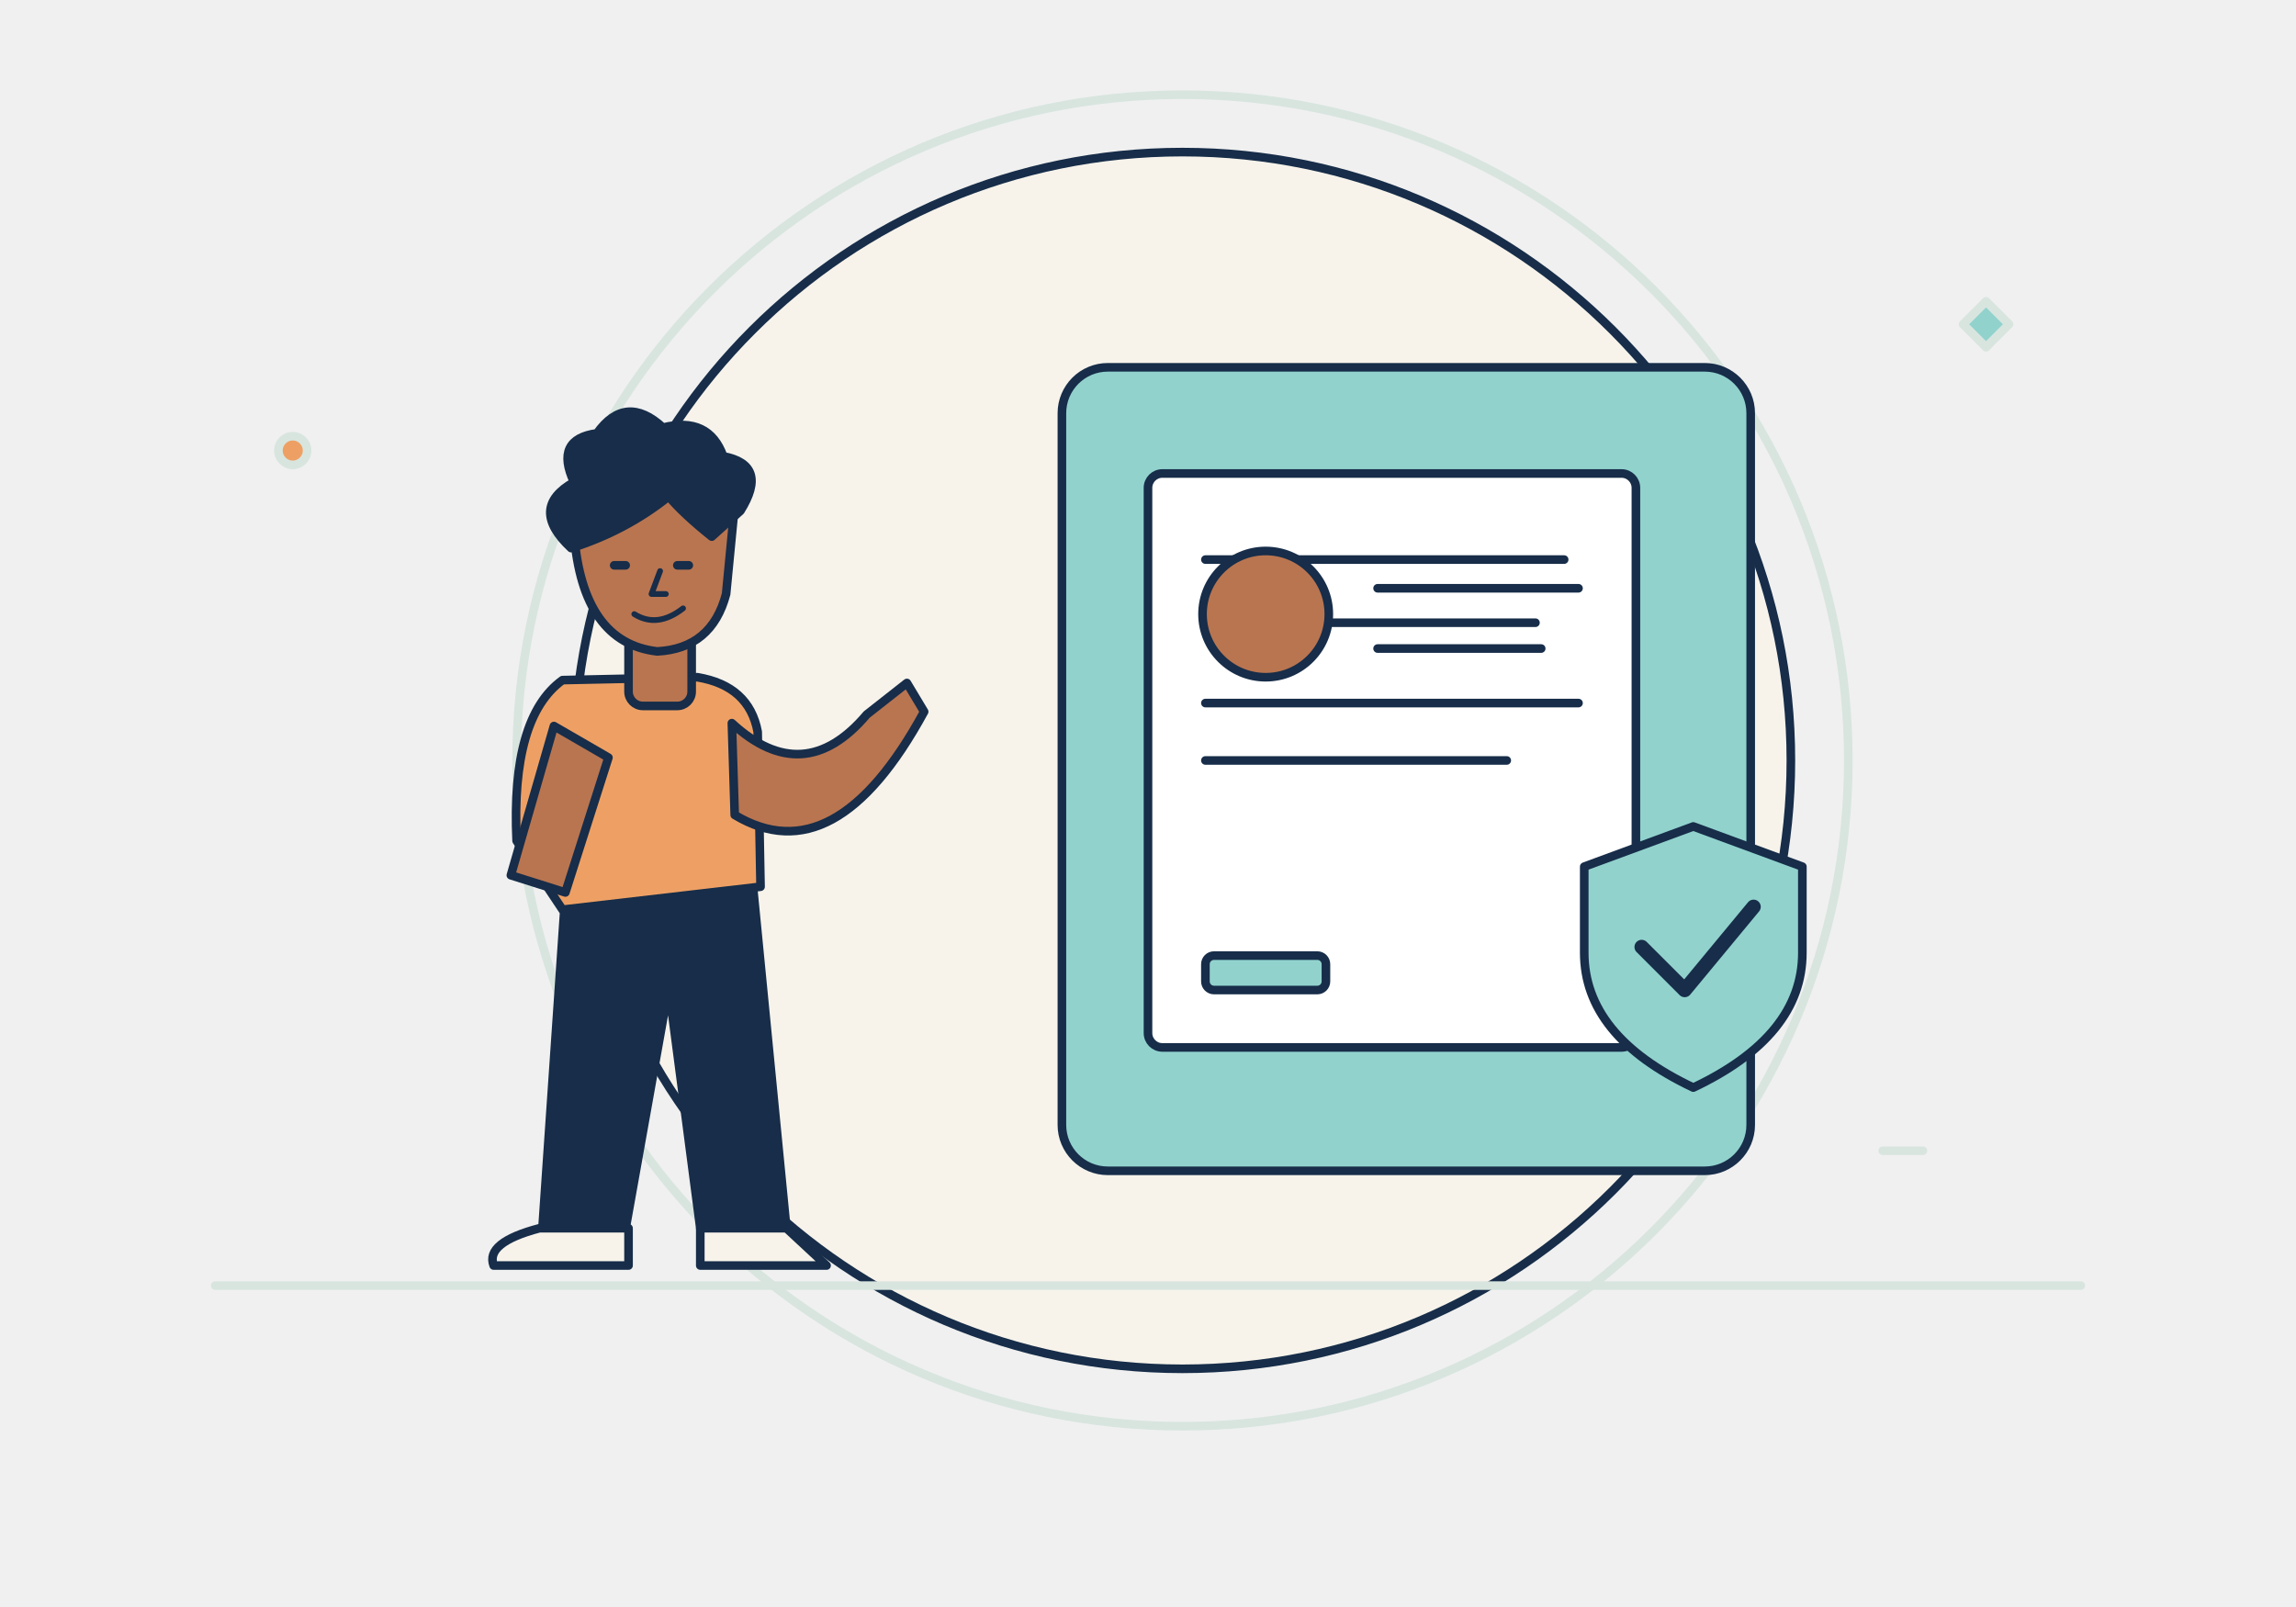
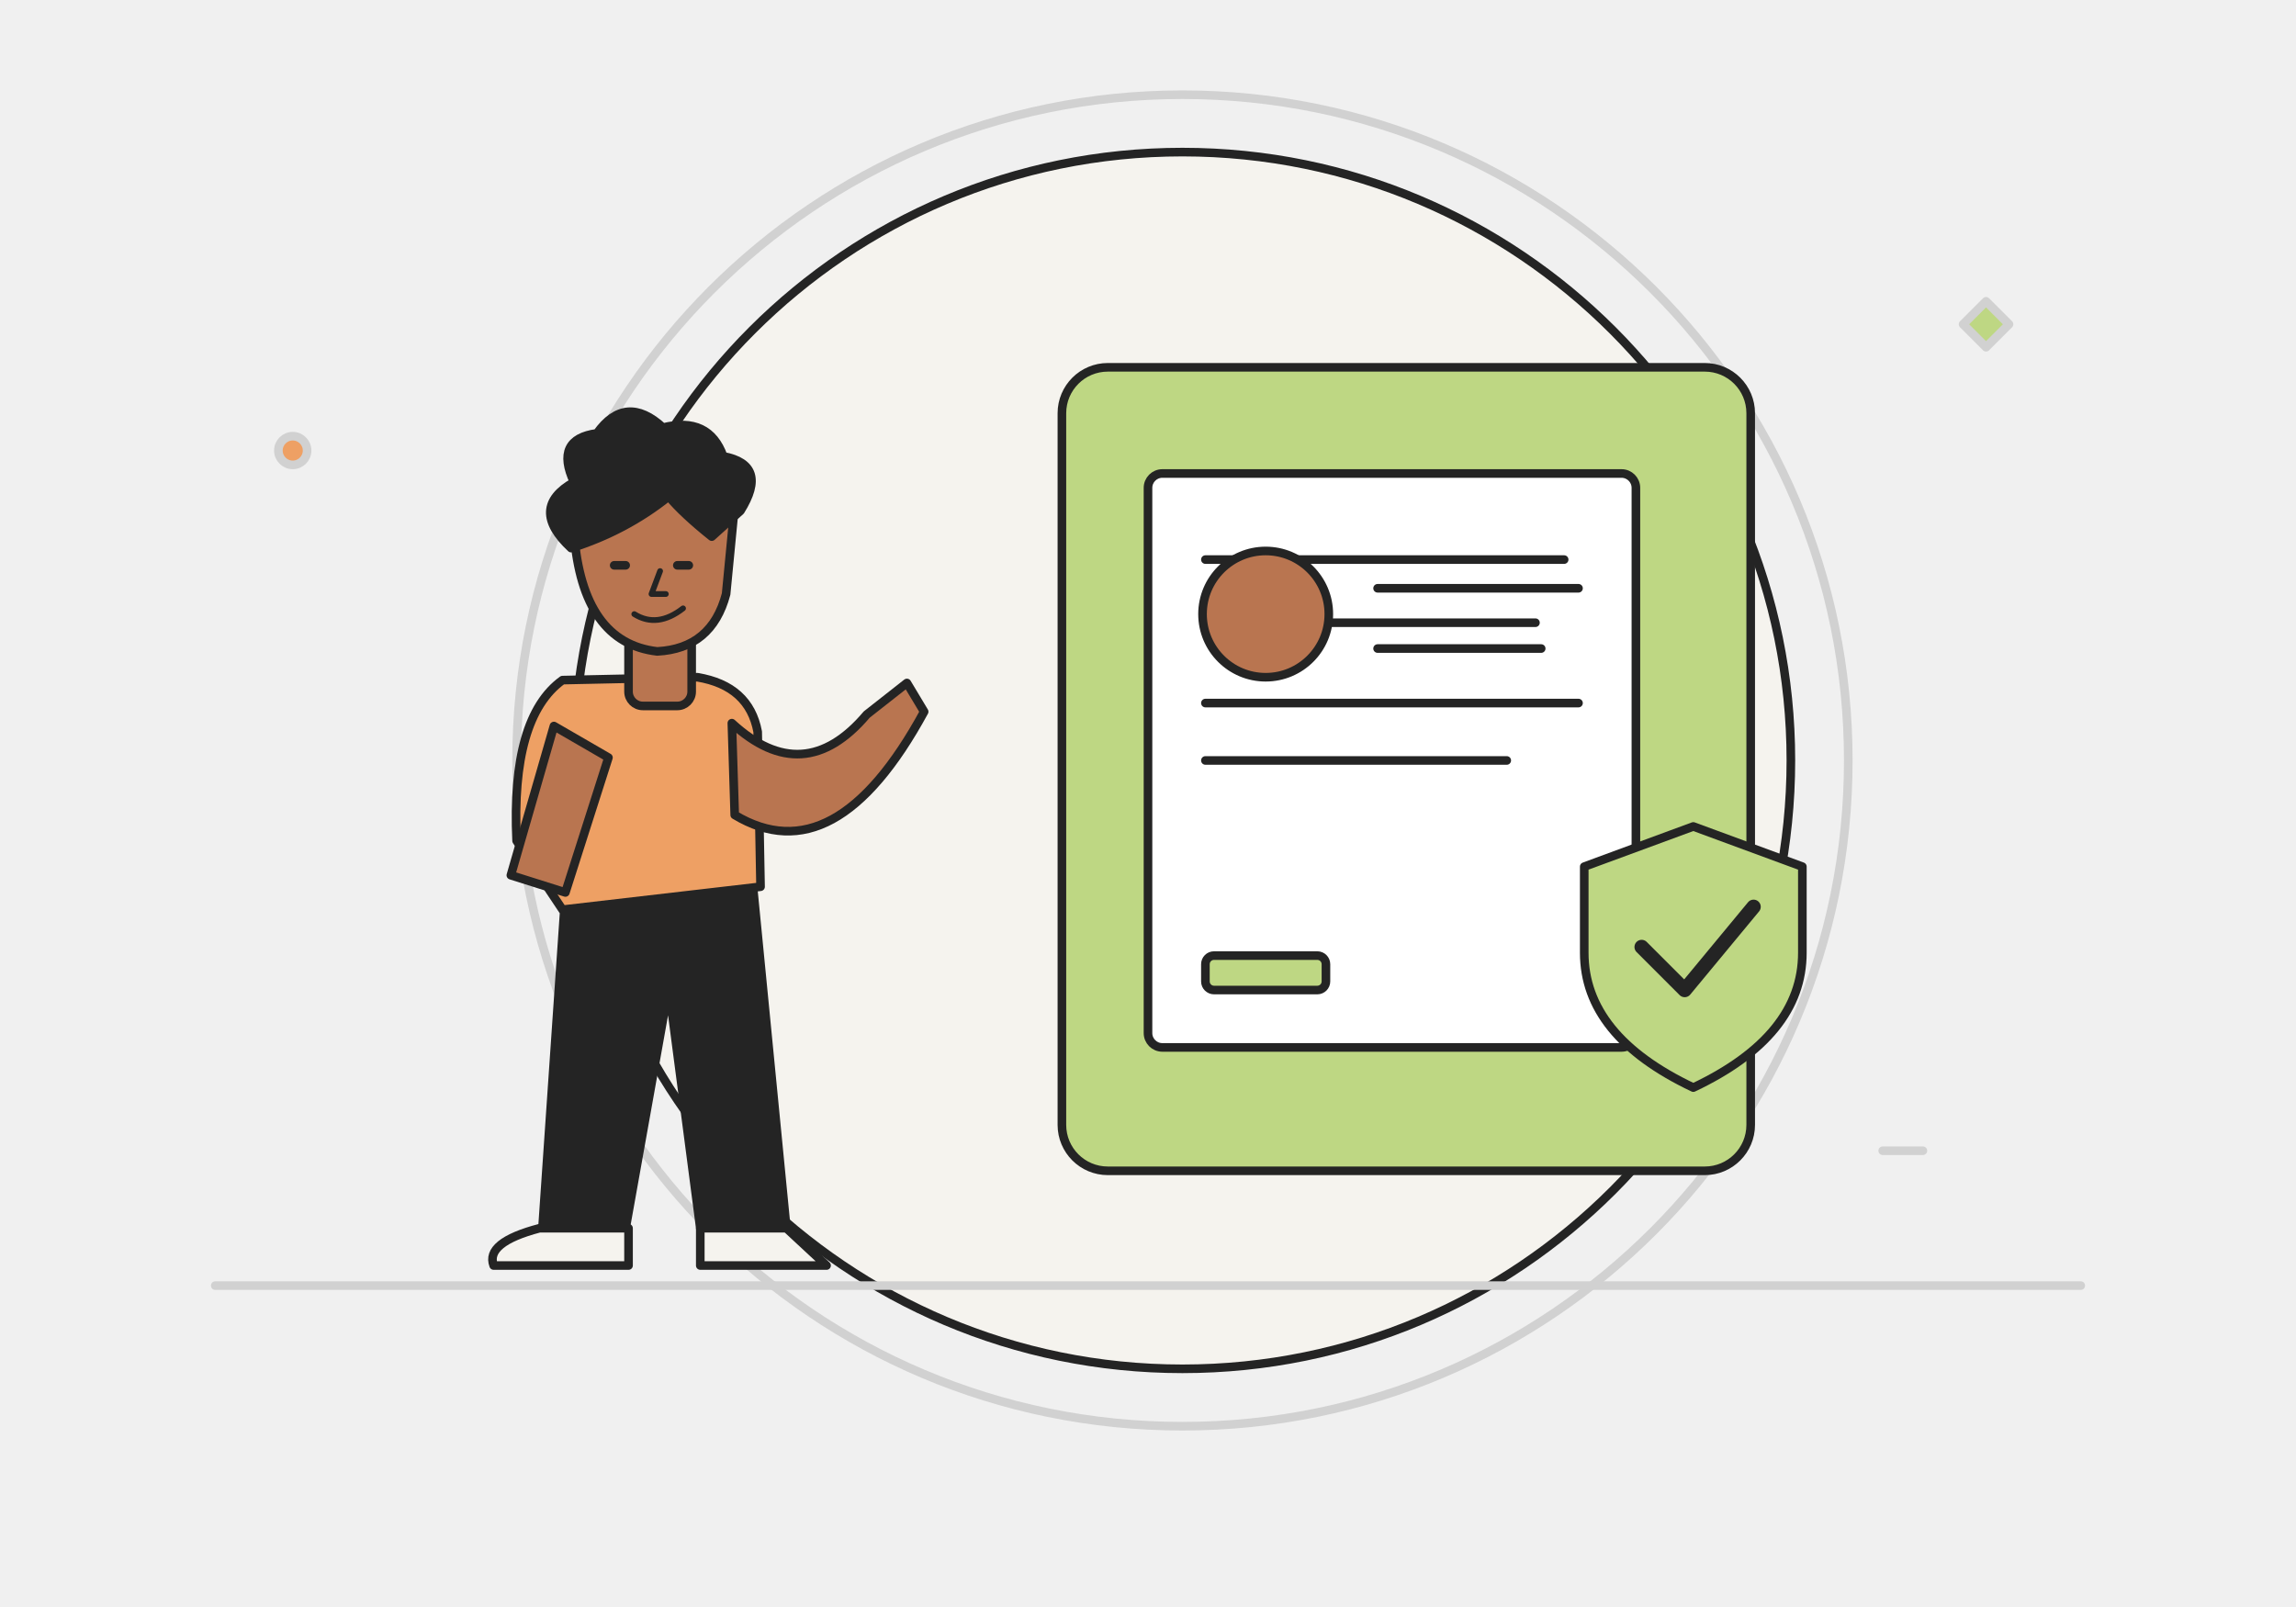
<svg xmlns="http://www.w3.org/2000/svg" viewBox="0 0 800 560" fill="none">
-   <g stroke="#172d49" stroke-width="3" stroke-linecap="round" stroke-linejoin="round">
-     <circle cx="412" cy="265" r="212" fill="#f7f3eb" />
-     <g stroke="#d8e5df">
+   <g stroke="#242424" stroke-width="3" stroke-linecap="round" stroke-linejoin="round">
+     <circle cx="412" cy="265" r="212" fill="#f5f3ee" />
+     <g stroke="#d1d1d1">
      <circle cx="412" cy="265" r="232" fill="none" />
      <path d="M75 448L725 448" fill="none" />
-       <path d="M692 105L700 113L692 121L684 113Z" fill="#91d2cd" />
+       <path d="M692 105L700 113L692 121L684 113Z" fill="#bed783" />
      <circle cx="102" cy="157" r="5" fill="#eea064" />
      <path d="M656 401L670 401" fill="none" />
    </g>
    <g transform="translate(226 190) scale(1)">
-       <path d="M-28 107L-37 238L-8 238L7 154L18 238H48L35 105Z" fill="#172d49" />
-       <path d="M-38 238H-7V251H-54Q-57 243-38 238Z" fill="#f7f3eb" />
-       <path d="M18 238H48L62 251H18Z" fill="#f7f3eb" />
+       <path d="M-28 107L-37 238L-8 238L7 154L18 238H48L35 105Z" fill="#242424" />
+       <path d="M-38 238H-7V251H-54Q-57 243-38 238Z" fill="#f5f3ee" />
+       <path d="M18 238H48L62 251H18Z" fill="#f5f3ee" />
      <path d="M-30 47Q-48 60-46 103L-30 127L39 119L38 65Q35 49 17 46Z" fill="#eea064" />
      <rect x="-7" y="27" width="22" height="29" rx="5" fill="#b97550" />
      <path d="M-26 -4Q-27 -29-4 -35Q22 -39 30 -14L27 17Q22 36 3 37Q-23 34-26 -4Z" fill="#b97550" />
-       <path d="M-27 1Q-42-13-26-22Q-33-37-18-39Q-8-53 5-41Q21-45 26-31Q42-28 32-12L22-3Q12-11 7-17Q-8-5-27 1Z" fill="#172d49" />
+       <path d="M-27 1Q-42-13-26-22Q-33-37-18-39Q-8-53 5-41Q21-45 26-31Q42-28 32-12L22-3Q12-11 7-17Q-8-5-27 1Z" fill="#242424" />
      <path d="M-12 7L-8 7M10 7L14 7" fill="none" stroke-width="3" />
      <path d="M4 9L1 17H6M-5 24Q3 29 12 22" fill="none" stroke-width="2" />
      <path d="M-33 63L-48 115L-29 121L-14 74Z" fill="#b97550" />
      <path d="M29 62Q54 85 76 59L90 48L96 58Q65 115 30 94Z" fill="#b97550" />
    </g>
-     <rect x="370" y="128" width="240" height="280" rx="16" fill="#91d2cd" />
+     <rect x="370" y="128" width="240" height="280" rx="16" fill="#bed783" />
    <g transform="translate(400 165)">
      <rect x="0" y="0" width="170" height="200" rx="5" fill="#fff" />
      <path d="M20 30L145 30" fill="none" />
      <path d="M20 52L135 52" fill="none" />
      <path d="M20 80L150 80" fill="none" />
      <path d="M20 100L125 100" fill="none" />
-       <rect x="20" y="168" width="42" height="12" rx="3" fill="#91d2cd" />
+       <rect x="20" y="168" width="42" height="12" rx="3" fill="#bed783" />
    </g>
    <circle cx="441" cy="214" r="22" fill="#b97550" />
    <path d="M480 205L550 205" fill="none" />
    <path d="M480 226L537 226" fill="none" />
    <g transform="translate(590 330)">
-       <path d="M0-42L38-28V2Q38 31 0 49Q-38 31-38 2V-28Z" fill="#91d2cd" />
+       <path d="M0-42L38-28V2Q38 31 0 49Q-38 31-38 2V-28Z" fill="#bed783" />
      <path d="M-18 0L-3 15L21-14" fill="none" stroke-width="5" />
    </g>
  </g>
</svg>
